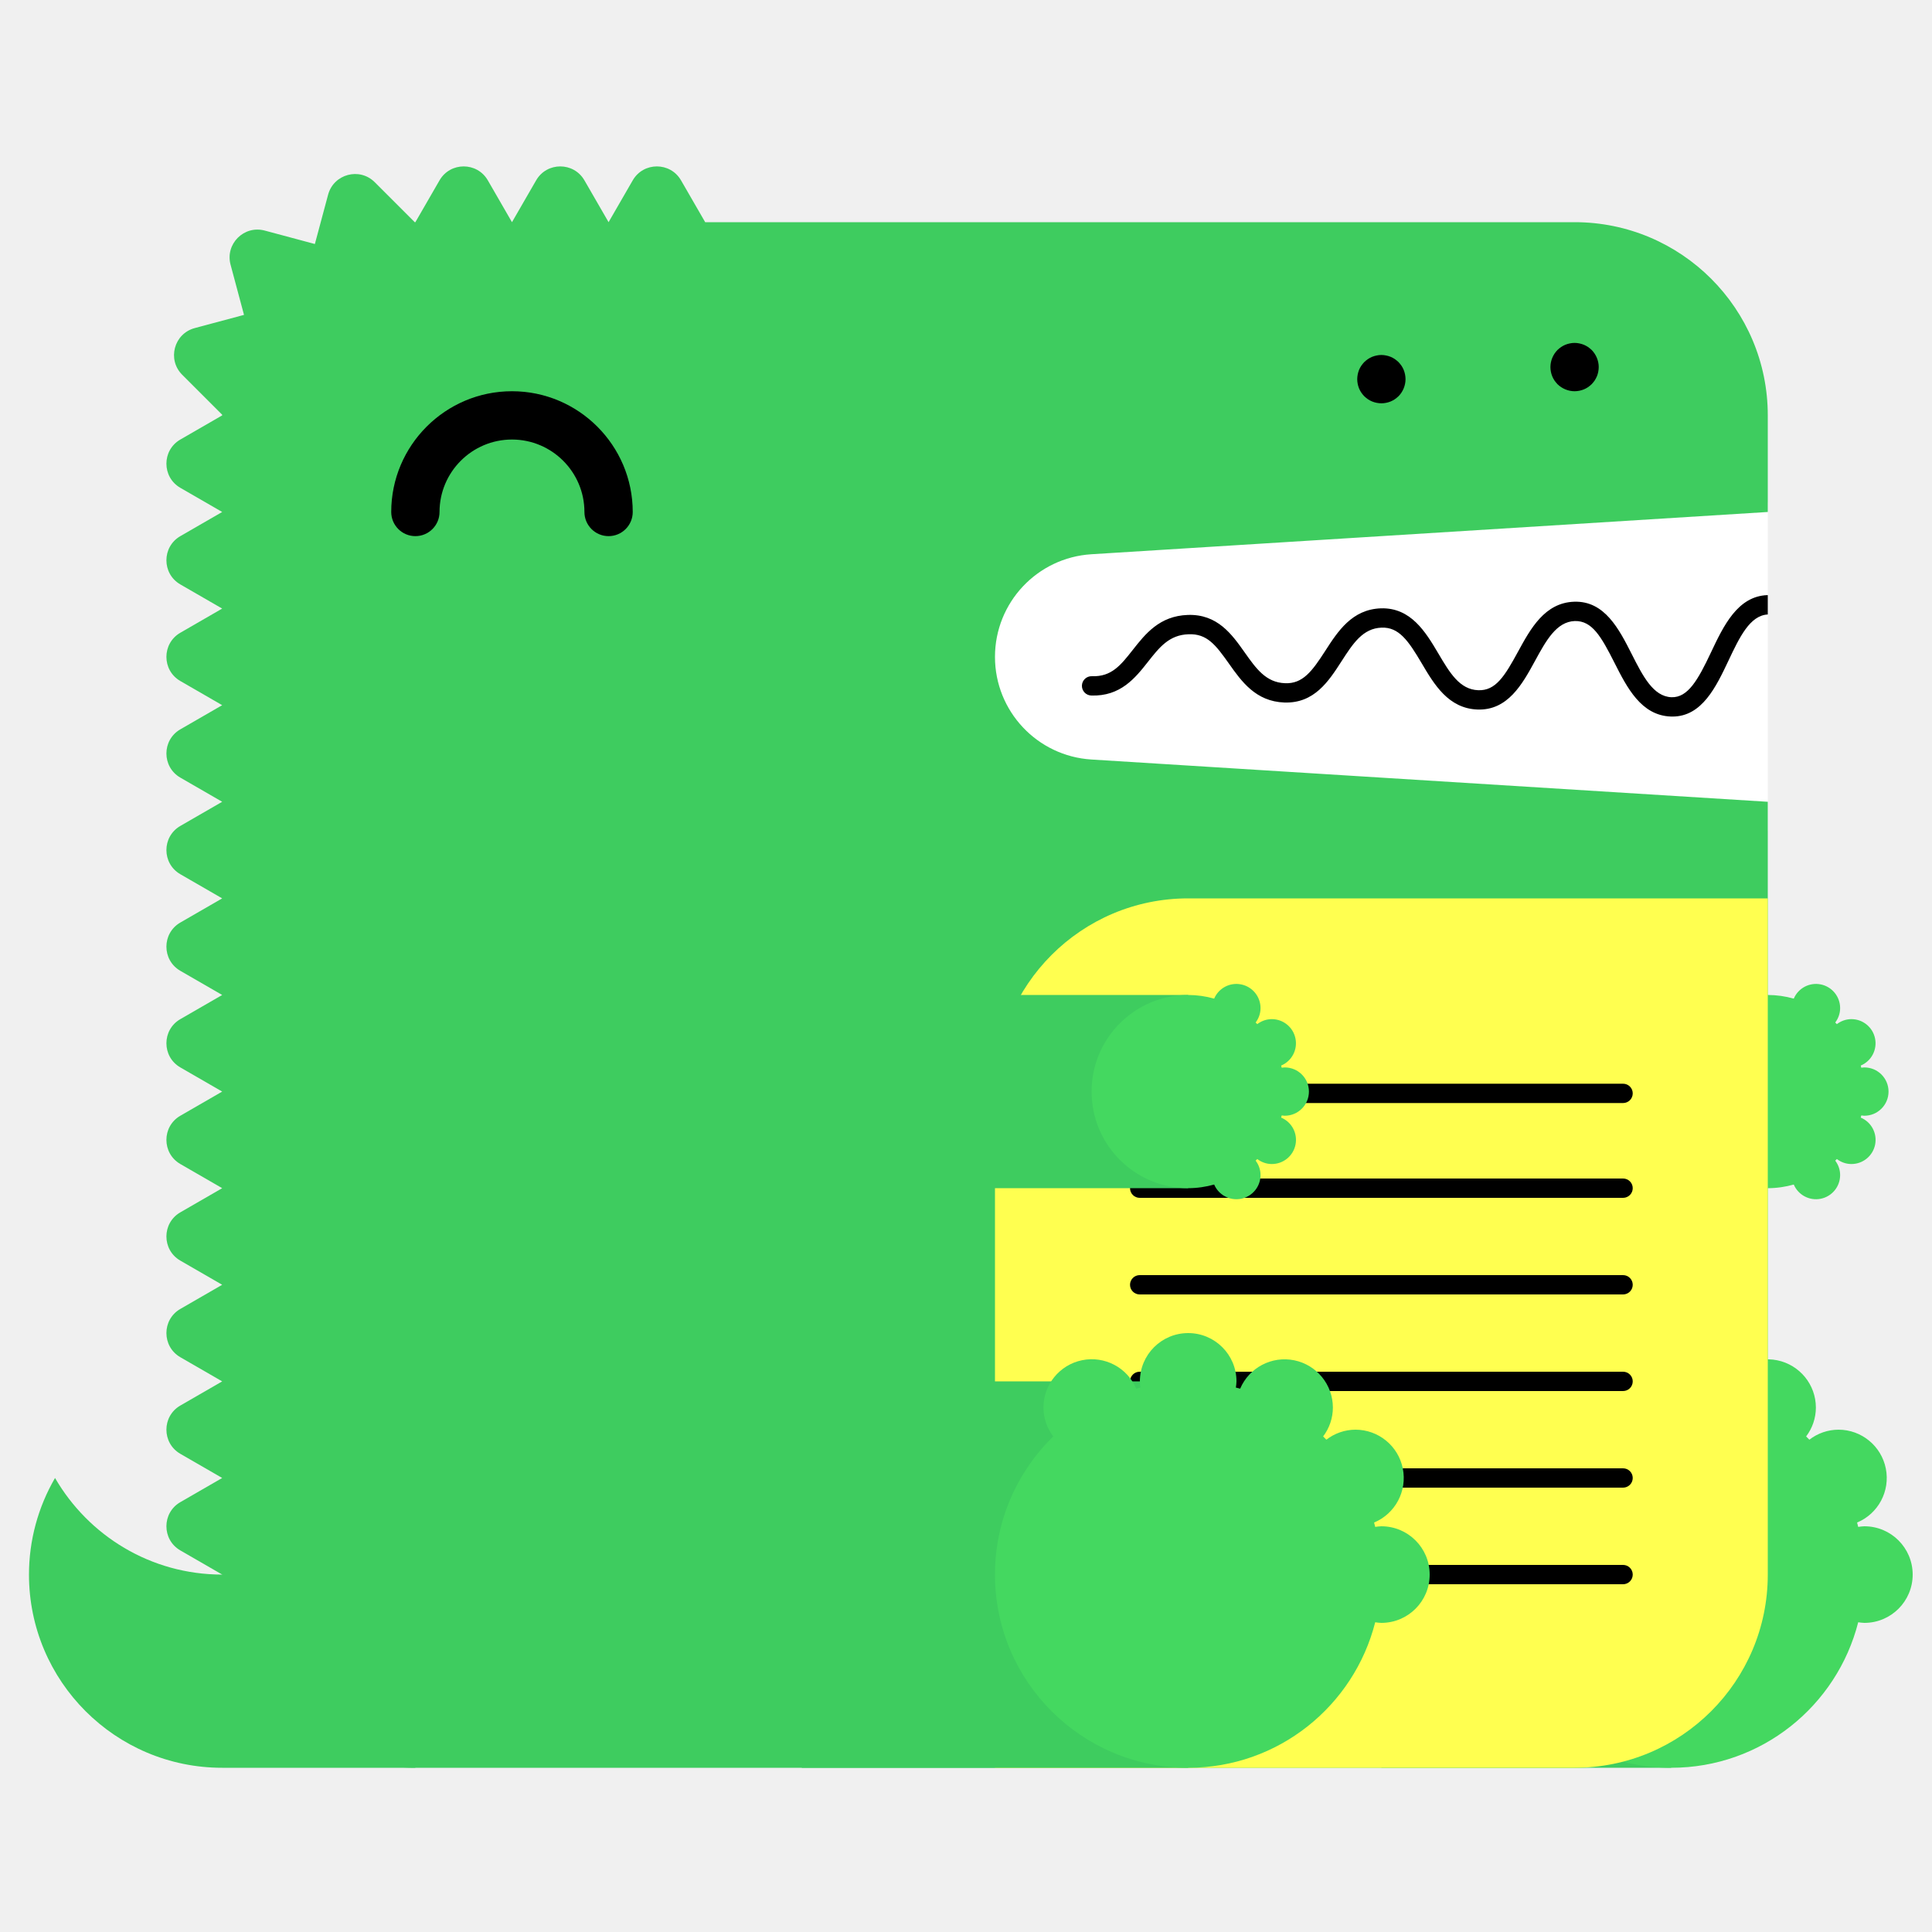
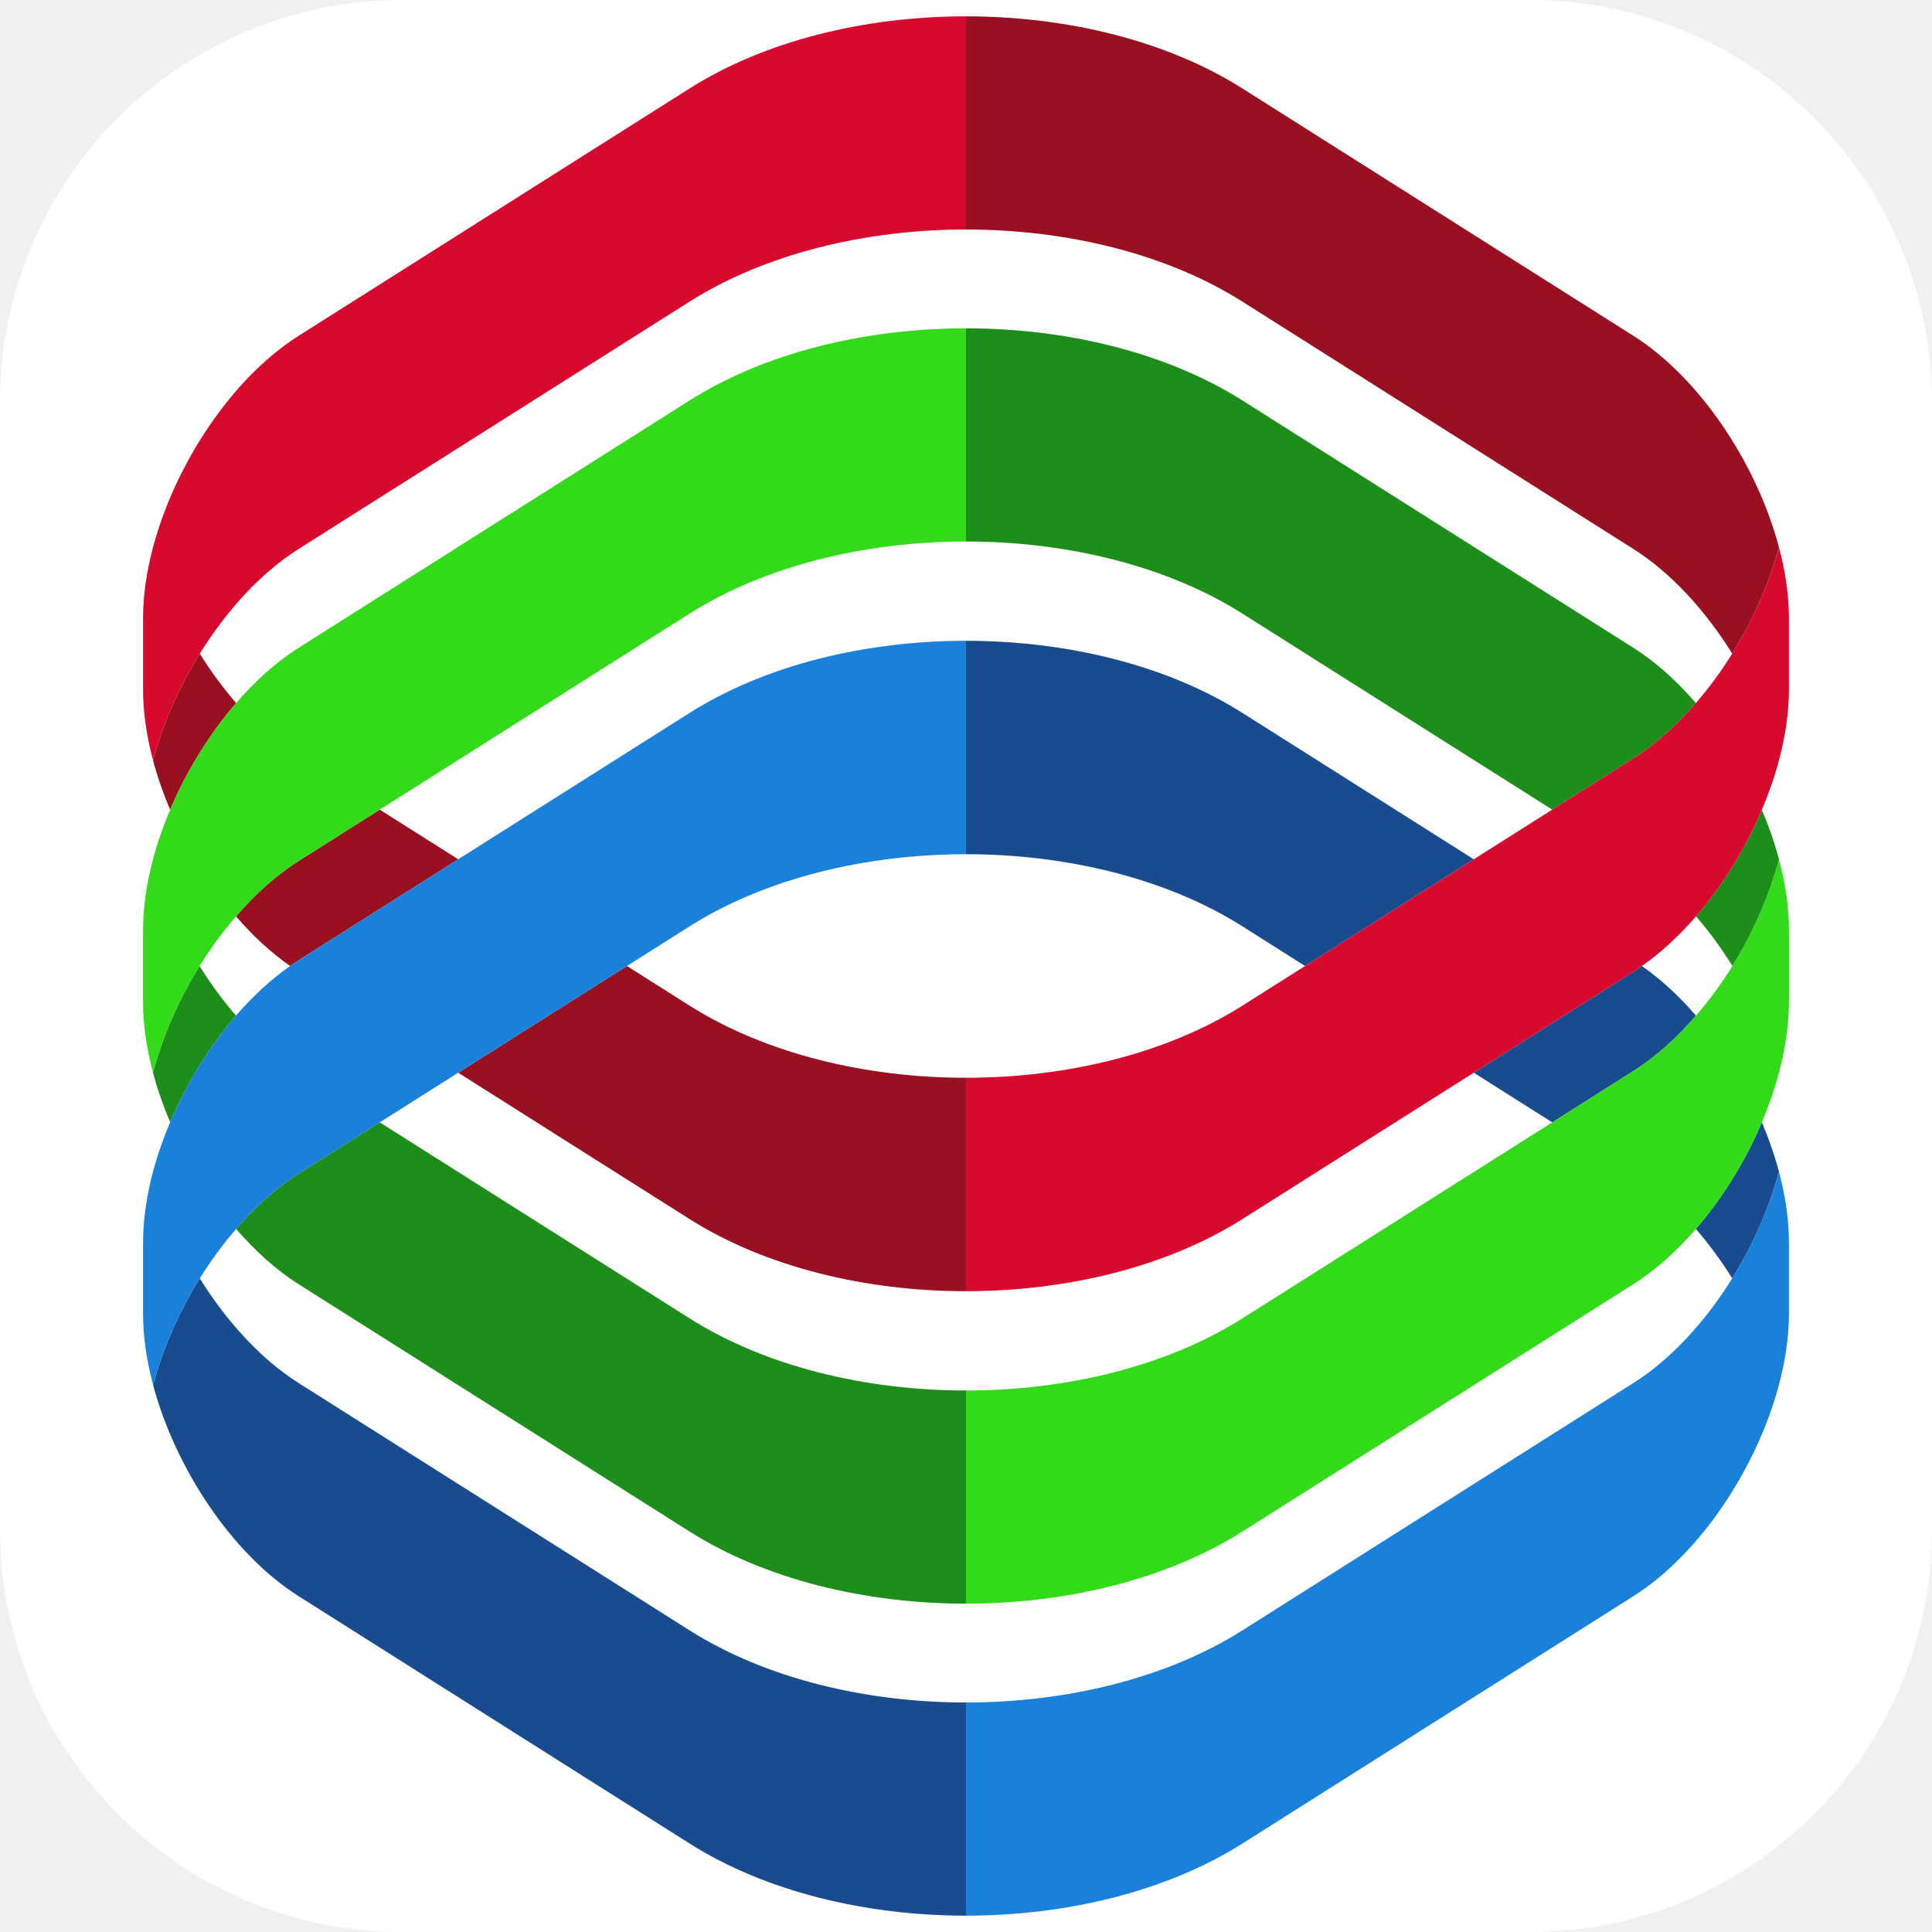
- <svg xmlns="http://www.w3.org/2000/svg" width="200" height="200" viewBox="0 0 200 200">
-   <g fill="none" fill-rule="evenodd">
-     <path fill="#FFF" d="M99 52h84v34H99z" />
-     <path d="M23 163c-7.398 0-13.843-4.027-17.303-10A19.886 19.886 0 0 0 3 163c0 11.046 8.954 20 20 20h20v-20H23z" fill="#3ECC5F" />
-     <path d="M112.98 57.376L183 53V43c0-11.046-8.954-20-20-20H73l-2.5-4.33c-1.112-1.925-3.889-1.925-5 0L63 23l-2.5-4.33c-1.111-1.925-3.889-1.925-5 0L53 23l-2.5-4.33c-1.111-1.925-3.889-1.925-5 0L43 23c-.022 0-.042.003-.065.003l-4.142-4.141c-1.57-1.571-4.252-.853-4.828 1.294l-1.369 5.104-5.192-1.392c-2.148-.575-4.111 1.389-3.535 3.536l1.39 5.193-5.102 1.367c-2.148.576-2.867 3.259-1.296 4.83l4.142 4.142c0 .021-.003.042-.003.064l-4.33 2.5c-1.925 1.111-1.925 3.889 0 5L23 53l-4.33 2.5c-1.925 1.111-1.925 3.889 0 5L23 63l-4.33 2.5c-1.925 1.111-1.925 3.889 0 5L23 73l-4.33 2.5c-1.925 1.111-1.925 3.889 0 5L23 83l-4.33 2.5c-1.925 1.111-1.925 3.889 0 5L23 93l-4.33 2.5c-1.925 1.111-1.925 3.889 0 5L23 103l-4.33 2.5c-1.925 1.111-1.925 3.889 0 5L23 113l-4.33 2.5c-1.925 1.111-1.925 3.889 0 5L23 123l-4.33 2.5c-1.925 1.111-1.925 3.889 0 5L23 133l-4.33 2.5c-1.925 1.111-1.925 3.889 0 5L23 143l-4.33 2.5c-1.925 1.111-1.925 3.889 0 5L23 153l-4.33 2.5c-1.925 1.111-1.925 3.889 0 5L23 163c0 11.046 8.954 20 20 20h120c11.046 0 20-8.954 20-20V83l-70.02-4.376A10.645 10.645 0 0 1 103 68c0-5.621 4.37-10.273 9.98-10.624" fill="#3ECC5F" />
-     <path fill="#3ECC5F" d="M143 183h30v-40h-30z" />
-     <path d="M193 158c-.219 0-.428.037-.639.064-.038-.15-.074-.301-.116-.451A5 5 0 0 0 190.32 148a4.96 4.96 0 0 0-3.016 1.036 26.531 26.531 0 0 0-.335-.336 4.955 4.955 0 0 0 1.011-2.987 5 5 0 0 0-9.599-1.959c-.148-.042-.297-.077-.445-.115.027-.211.064-.42.064-.639a5 5 0 0 0-5-5 5 5 0 0 0-5 5c0 .219.037.428.064.639-.148.038-.297.073-.445.115a4.998 4.998 0 0 0-9.599 1.959c0 1.125.384 2.151 1.011 2.987-3.717 3.632-6.031 8.693-6.031 14.3 0 11.046 8.954 20 20 20 9.339 0 17.16-6.41 19.361-15.064.211.027.42.064.639.064a5 5 0 0 0 5-5 5 5 0 0 0-5-5" fill="#44D860" />
-     <path fill="#3ECC5F" d="M153 123h30v-20h-30z" />
-     <path d="M193 115.5a2.5 2.5 0 1 0 0-5c-.109 0-.214.019-.319.032-.02-.075-.037-.15-.058-.225a2.501 2.501 0 0 0-.963-4.807c-.569 0-1.088.197-1.508.518a6.653 6.653 0 0 0-.168-.168c.314-.417.506-.931.506-1.494a2.5 2.5 0 0 0-4.8-.979A9.987 9.987 0 0 0 183 103c-5.522 0-10 4.478-10 10s4.478 10 10 10c.934 0 1.833-.138 2.69-.377a2.5 2.5 0 0 0 4.8-.979c0-.563-.192-1.077-.506-1.494.057-.055.113-.111.168-.168.42.321.939.518 1.508.518a2.5 2.5 0 0 0 .963-4.807c.021-.074.038-.15.058-.225.105.013.21.032.319.032" fill="#44D860" />
-     <path d="M63 55.5a2.5 2.5 0 0 1-2.5-2.5c0-4.136-3.364-7.5-7.5-7.5s-7.5 3.364-7.5 7.5a2.5 2.5 0 1 1-5 0c0-6.893 5.607-12.5 12.5-12.5S65.5 46.107 65.5 53a2.5 2.5 0 0 1-2.5 2.5" fill="#000" />
-     <path d="M103 183h60c11.046 0 20-8.954 20-20V93h-60c-11.046 0-20 8.954-20 20v70z" fill="#FFFF50" />
-     <path d="M168.02 124h-50.04a1 1 0 1 1 0-2h50.04a1 1 0 1 1 0 2m0 20h-50.04a1 1 0 1 1 0-2h50.04a1 1 0 1 1 0 2m0 20h-50.04a1 1 0 1 1 0-2h50.04a1 1 0 1 1 0 2m0-49.814h-50.04a1 1 0 1 1 0-2h50.04a1 1 0 1 1 0 2m0 19.814h-50.04a1 1 0 1 1 0-2h50.04a1 1 0 1 1 0 2m0 20h-50.04a1 1 0 1 1 0-2h50.04a1 1 0 1 1 0 2M183 61.611c-.012 0-.022-.006-.034-.005-3.09.105-4.552 3.196-5.842 5.923-1.346 2.85-2.387 4.703-4.093 4.647-1.889-.068-2.969-2.202-4.113-4.46-1.314-2.594-2.814-5.536-5.963-5.426-3.046.104-4.513 2.794-5.807 5.167-1.377 2.528-2.314 4.065-4.121 3.994-1.927-.07-2.951-1.805-4.136-3.813-1.321-2.236-2.848-4.75-5.936-4.664-2.994.103-4.465 2.385-5.763 4.4-1.373 2.13-2.335 3.428-4.165 3.351-1.973-.07-2.992-1.51-4.171-3.177-1.324-1.873-2.816-3.993-5.895-3.89-2.928.1-4.399 1.97-5.696 3.618-1.232 1.564-2.194 2.802-4.229 2.724a1 1 0 0 0-.072 2c3.017.101 4.545-1.8 5.872-3.487 1.177-1.496 2.193-2.787 4.193-2.855 1.926-.082 2.829 1.115 4.195 3.045 1.297 1.834 2.769 3.914 5.731 4.021 3.103.104 4.596-2.215 5.918-4.267 1.182-1.834 2.202-3.417 4.15-3.484 1.793-.067 2.769 1.35 4.145 3.681 1.297 2.197 2.766 4.686 5.787 4.796 3.125.108 4.634-2.62 5.949-5.035 1.139-2.088 2.214-4.06 4.119-4.126 1.793-.042 2.728 1.595 4.111 4.33 1.292 2.553 2.757 5.445 5.825 5.556l.169.003c3.064 0 4.518-3.075 5.805-5.794 1.139-2.41 2.217-4.68 4.067-4.773v-2z" fill="#000" />
-     <path fill="#3ECC5F" d="M83 183h40v-40H83z" />
-     <path d="M143 158c-.219 0-.428.037-.639.064-.038-.15-.074-.301-.116-.451A5 5 0 0 0 140.32 148a4.96 4.96 0 0 0-3.016 1.036 26.531 26.531 0 0 0-.335-.336 4.955 4.955 0 0 0 1.011-2.987 5 5 0 0 0-9.599-1.959c-.148-.042-.297-.077-.445-.115.027-.211.064-.42.064-.639a5 5 0 0 0-5-5 5 5 0 0 0-5 5c0 .219.037.428.064.639-.148.038-.297.073-.445.115a4.998 4.998 0 0 0-9.599 1.959c0 1.125.384 2.151 1.011 2.987-3.717 3.632-6.031 8.693-6.031 14.3 0 11.046 8.954 20 20 20 9.339 0 17.16-6.41 19.361-15.064.211.027.42.064.639.064a5 5 0 0 0 5-5 5 5 0 0 0-5-5" fill="#44D860" />
-     <path fill="#3ECC5F" d="M83 123h40v-20H83z" />
-     <path d="M133 115.5a2.5 2.5 0 1 0 0-5c-.109 0-.214.019-.319.032-.02-.075-.037-.15-.058-.225a2.501 2.501 0 0 0-.963-4.807c-.569 0-1.088.197-1.508.518a6.653 6.653 0 0 0-.168-.168c.314-.417.506-.931.506-1.494a2.5 2.5 0 0 0-4.8-.979A9.987 9.987 0 0 0 123 103c-5.522 0-10 4.478-10 10s4.478 10 10 10c.934 0 1.833-.138 2.69-.377a2.5 2.5 0 0 0 4.8-.979c0-.563-.192-1.077-.506-1.494.057-.055.113-.111.168-.168.42.321.939.518 1.508.518a2.5 2.5 0 0 0 .963-4.807c.021-.074.038-.15.058-.225.105.013.21.032.319.032" fill="#44D860" />
-     <path d="M143 41.75c-.16 0-.33-.02-.49-.05a2.52 2.52 0 0 1-.47-.14c-.15-.06-.29-.14-.431-.23-.13-.09-.259-.2-.38-.31-.109-.12-.219-.24-.309-.38s-.17-.28-.231-.43a2.619 2.619 0 0 1-.189-.96c0-.16.02-.33.05-.49.03-.16.08-.31.139-.47.061-.15.141-.29.231-.43.09-.13.2-.26.309-.38.121-.11.25-.22.38-.31.141-.09.281-.17.431-.23.149-.06.31-.11.47-.14.32-.07.65-.07.98 0 .159.03.32.08.47.14.149.06.29.14.43.23.13.09.259.2.38.31.11.12.22.25.31.38.09.14.17.28.23.43.06.16.11.31.14.47.029.16.05.33.05.49 0 .66-.271 1.31-.73 1.77-.121.11-.25.22-.38.31-.14.09-.281.17-.43.23a2.565 2.565 0 0 1-.96.19m20-1.25c-.66 0-1.3-.27-1.771-.73a3.802 3.802 0 0 1-.309-.38c-.09-.14-.17-.28-.231-.43a2.619 2.619 0 0 1-.189-.96c0-.66.27-1.3.729-1.77.121-.11.25-.22.38-.31.141-.09.281-.17.431-.23.149-.06.31-.11.47-.14.32-.07.66-.07.98 0 .159.03.32.08.47.14.149.06.29.14.43.23.13.09.259.2.38.31.459.47.73 1.11.73 1.77 0 .16-.021.33-.05.49-.03.16-.08.32-.14.47-.07.15-.14.29-.23.43-.09.13-.2.26-.31.38-.121.11-.25.22-.38.31-.14.09-.281.17-.43.23a2.565 2.565 0 0 1-.96.19" fill="#000" />
+ <svg xmlns="http://www.w3.org/2000/svg" xmlns:ns1="https://boxy-svg.com" viewBox="0 0 96 96">
+   <defs>
+     <clipPath clipPathUnits="userSpaceOnUse" id="clipPath42">
+       <path d="M 0,612.288 H 858.898 V 0 H 0 Z" transform="translate(-487.3951,-452.5321)" id="path42" />
+     </clipPath>
+     <clipPath clipPathUnits="userSpaceOnUse" id="clipPath44">
+       <path d="M 0,612.288 H 858.898 V 0 H 0 Z" transform="translate(-543.938,-430.0028)" id="path44" />
+     </clipPath>
+     <ns1:export>
+       <ns1:file format="svg" units="mm" />
+     </ns1:export>
+   </defs>
+   <rect width="96" height="96" style="fill: rgb(255, 255, 255);" rx="20" ry="20" />
+   <g id="svg1" transform="matrix(1, 0, 0, 1, -207.9242, -136.0442)">
+     <g id="layer1" transform="matrix(1, 0, 0, 1, 210.5172, 135.5497)">
+       <g id="g1" transform="matrix(1, 0, 0, 1, -69.18058, -75.33704)">
+         <path id="path41" d="M 0 0 L 36.055 -22.81 C 41.325 -26.143 46.175 -31.444 49.965 -37.545 C 50.069 -37.377 50.172 -37.209 50.275 -37.04 C 53.05 -32.469 55.226 -27.473 56.543 -22.529 C 53.404 -10.762 45.388 1.311 36.055 7.215 L 0 30.025 L -19.021 42.058 C -29.728 48.832 -43.842 52.218 -57.957 52.218 L -57.957 22.194 C -43.842 22.194 -29.728 18.807 -19.021 12.033 L 0 0 Z" style="display: inline; fill-opacity: 1; fill-rule: nonzero; stroke: none; fill: rgb(153, 16, 32);" transform="matrix(0.3527778,0,0,-0.3527778,135.0334,95.06507)" clip-path="url(#clipPath42)" />
+         <path id="path41" d="M -160.762 -44.505 C -162.612 -42.366 -164.336 -40.028 -165.878 -37.545 C -168.804 -42.257 -171.097 -47.447 -172.462 -52.577 C -171.844 -54.903 -171.028 -57.239 -170.055 -59.538 C -167.751 -54.09 -164.532 -48.864 -160.762 -44.505" style="display: inline; fill-opacity: 1; fill-rule: nonzero; stroke: none; fill: rgb(153, 16, 32);" transform="matrix(0.3527778,0,0,-0.3527778,135.0334,95.06507)" clip-path="url(#clipPath42)" />
+         <path id="path41" d="M -105.718 -81.543 L -115.913 -87.993 L -129.478 -96.574 L -115.913 -105.156 L -96.892 -117.189 C -86.185 -123.963 -72.071 -127.35 -57.957 -127.35 L -57.957 -97.287 C -72.071 -97.287 -86.185 -93.9 -96.892 -87.126 L -105.718 -81.543 Z" style="display: inline; fill-opacity: 1; fill-rule: nonzero; stroke: none; fill: rgb(153, 16, 32);" transform="matrix(0.3527778,0,0,-0.3527778,135.0334,95.06507)" clip-path="url(#clipPath42)" />
+         <path id="path41" d="M -153.151 -81.543 C -152.758 -81.269 -152.366 -80.991 -151.969 -80.739 L -129.478 -66.511 L -140.531 -59.519 L -151.969 -66.754 C -155.101 -68.736 -158.078 -71.424 -160.779 -74.551 C -158.421 -77.28 -155.851 -79.662 -153.151 -81.543" style="display: inline; fill-opacity: 1; fill-rule: nonzero; stroke: none; fill: rgb(153, 16, 32);" transform="matrix(0.3527778,0,0,-0.3527778,135.0334,95.06507)" clip-path="url(#clipPath42)" />
+         <path id="path41" d="M -115.913 -119.141 L -140.531 -103.567 L -151.969 -110.802 C -155.095 -112.78 -158.066 -115.462 -160.762 -118.58 C -158.066 -121.698 -155.094 -124.378 -151.969 -126.356 L -115.913 -149.165 L -96.892 -161.199 C -86.185 -167.973 -72.071 -171.359 -57.957 -171.359 L -57.957 -141.335 C -72.071 -141.335 -86.185 -137.948 -96.892 -131.174 L -115.913 -119.141 Z" style="display: inline; fill-opacity: 1; fill-rule: nonzero; stroke: none; fill: rgb(28, 142, 25);" transform="matrix(0.3527778,0,0,-0.3527778,135.0334,95.06507)" clip-path="url(#clipPath42)" />
+         <path id="path41" d="M -160.779 -88.535 C -162.635 -86.386 -164.364 -84.037 -165.91 -81.543 C -168.827 -86.251 -171.112 -91.434 -172.471 -96.557 C -171.851 -98.892 -171.032 -101.238 -170.055 -103.547 C -167.754 -98.108 -164.541 -92.889 -160.779 -88.535" style="display: inline; fill-opacity: 1; fill-rule: nonzero; stroke: none; fill: rgb(28, 142, 25);" transform="matrix(0.3527778,0,0,-0.3527778,135.0334,95.06507)" clip-path="url(#clipPath42)" />
+         <path id="path41" d="M -115.913 -163.085 L -151.969 -140.276 C -157.238 -136.942 -162.088 -131.642 -165.878 -125.54 C -165.982 -125.708 -166.086 -125.876 -166.188 -126.045 C -168.964 -130.617 -171.139 -135.613 -172.456 -140.556 C -169.318 -152.324 -161.301 -164.396 -151.969 -170.3 L -115.913 -193.11 L -96.892 -205.143 C -86.185 -211.917 -72.071 -215.304 -57.957 -215.304 L -57.957 -185.279 C -72.071 -185.279 -86.185 -181.892 -96.892 -175.119 L -115.913 -163.085 Z" style="display: inline; fill-opacity: 1; fill-rule: nonzero; stroke: none; fill: rgb(25, 76, 142);" transform="matrix(0.3527778,0,0,-0.3527778,135.0334,95.06507)" clip-path="url(#clipPath42)" />
+         <path id="path41" d="M 37.238 -81.543 C 36.845 -81.816 36.453 -82.094 36.055 -82.346 L 13.565 -96.574 L 24.618 -103.567 L 36.055 -96.331 C 39.188 -94.35 42.165 -91.661 44.866 -88.535 C 42.508 -85.805 39.938 -83.423 37.238 -81.543" style="display: inline; fill-opacity: 1; fill-rule: nonzero; stroke: none; fill: rgb(25, 76, 142);" transform="matrix(0.3527778,0,0,-0.3527778,135.0334,95.06507)" clip-path="url(#clipPath42)" />
+         <path id="path41" d="M 44.849 -118.58 C 46.699 -120.719 48.423 -123.058 49.965 -125.54 C 52.891 -120.829 55.184 -115.639 56.549 -110.508 C 55.93 -108.183 55.114 -105.847 54.142 -103.547 C 51.838 -108.995 48.618 -114.222 44.849 -118.58" style="display: inline; fill-opacity: 1; fill-rule: nonzero; stroke: none; fill: rgb(25, 76, 142);" transform="matrix(0.3527778,0,0,-0.3527778,135.0334,95.06507)" clip-path="url(#clipPath42)" />
+         <path id="path41" d="M 0 -57.93 L -19.021 -45.897 C -29.728 -39.123 -43.842 -35.736 -57.957 -35.736 L -57.957 -65.799 C -43.842 -65.799 -29.728 -69.186 -19.021 -75.96 L -10.196 -81.543 L -1.7763568394002505e-15 -75.093 L 13.565 -66.511 L 0 -57.93 Z" style="display: inline; fill-opacity: 1; fill-rule: nonzero; stroke: none; fill: rgb(25, 76, 142);" transform="matrix(0.3527778,0,0,-0.3527778,135.0334,95.06507)" clip-path="url(#clipPath42)" />
+         <path id="path41" d="M 44.866 -74.551 C 46.722 -76.699 48.451 -79.049 49.996 -81.543 C 52.914 -76.834 55.198 -71.652 56.557 -66.529 C 55.938 -64.193 55.119 -61.848 54.142 -59.538 C 51.841 -64.978 48.628 -70.196 44.866 -74.551" style="display: inline; fill-opacity: 1; fill-rule: nonzero; stroke: none; fill: rgb(28, 142, 25);" transform="matrix(0.3527778,0,0,-0.3527778,135.0334,95.06507)" clip-path="url(#clipPath42)" />
+         <path id="path41" d="M 0 -43.944 L 24.618 -59.519 L 36.055 -52.283 C 39.181 -50.305 42.153 -47.624 44.849 -44.505 C 42.153 -41.387 39.181 -38.707 36.055 -36.73 L 0 -13.92 L -19.021 -1.887 C -29.728 4.887 -43.842 8.274 -57.957 8.274 L -57.957 -21.751 C -43.842 -21.751 -29.728 -25.137 -19.021 -31.911 L 0 -43.944 Z" style="display: inline; fill-opacity: 1; fill-rule: nonzero; stroke: none; fill: rgb(28, 142, 25);" transform="matrix(0.3527778,0,0,-0.3527778,135.0334,95.06507)" clip-path="url(#clipPath42)" />
+         <path id="path43" d="M 0 0 C -1.317 -4.943 -3.492 -9.94 -6.268 -14.511 C -6.37 -14.68 -6.474 -14.848 -6.578 -15.016 C -8.12 -17.498 -9.844 -19.837 -11.694 -21.976 C -14.39 -25.095 -17.362 -27.776 -20.487 -29.754 L -31.925 -36.989 L -42.978 -43.982 L -56.543 -52.563 L -66.738 -59.013 L -75.564 -64.597 C -86.271 -71.37 -100.385 -74.757 -114.499 -74.757 L -114.499 -104.82 C -100.385 -104.82 -86.271 -101.434 -75.564 -94.66 L -56.543 -82.626 L -42.978 -74.045 L -20.487 -59.817 C -20.09 -59.565 -19.698 -59.287 -19.305 -59.013 C -16.605 -57.133 -14.035 -54.751 -11.677 -52.022 C -7.915 -47.667 -4.701 -42.448 -2.401 -37.009 C -1.428 -34.709 -0.613 -32.374 0.006 -30.048 C 0.051 -29.88 0.095 -29.711 0.138 -29.543 C 0.963 -26.301 1.414 -23.09 1.414 -20.045 L 1.414 -10.027 C 1.414 -6.817 0.912 -3.421 0 0" style="display: inline; fill-opacity: 1; fill-rule: nonzero; stroke: none; stroke-opacity: 0.18; fill: rgb(216, 9, 47);" transform="matrix(0.3527778,0,0,-0.3527778,154.9804,103.0129)" clip-path="url(#clipPath44)" />
+         <path id="path43" d="M -229.005 -30.048 C -227.64 -24.917 -225.347 -19.728 -222.421 -15.016 C -218.631 -8.914 -213.781 -3.614 -208.511 -0.28 L -172.456 22.529 L -153.435 34.563 C -142.728 41.336 -128.614 44.723 -114.499 44.723 L -114.499 74.748 C -128.614 74.748 -142.728 71.361 -153.435 64.587 L -172.456 52.554 L -208.511 29.744 C -217.844 23.84 -225.86 11.768 -228.999 0 C -229.911 -3.421 -230.413 -6.817 -230.413 -10.027 L -230.413 -20.045 C -230.413 -23.09 -229.962 -26.301 -229.137 -29.543 C -229.094 -29.711 -229.05 -29.88 -229.005 -30.048" style="display: inline; fill-opacity: 1; fill-rule: nonzero; stroke: none; stroke-opacity: 0.18; fill: rgb(216, 9, 47);" transform="matrix(0.3527778,0,0,-0.3527778,154.9804,103.0129)" clip-path="url(#clipPath44)" />
+         <path id="path43" d="M -222.452 -59.013 C -220.907 -56.52 -219.178 -54.17 -217.322 -52.022 C -214.621 -48.895 -211.644 -46.206 -208.511 -44.225 L -197.074 -36.989 L -172.456 -21.415 L -153.435 -9.382 C -142.728 -2.608 -128.614 0.779 -114.499 0.779 L -114.499 30.803 C -128.614 30.803 -142.728 27.416 -153.435 20.643 L -172.456 8.609 L -208.511 -14.2 C -211.637 -16.178 -214.609 -18.858 -217.305 -21.976 C -221.075 -26.335 -224.294 -31.561 -226.598 -37.009 C -227.575 -39.318 -228.394 -41.664 -229.014 -43.999 C -229.917 -47.402 -230.413 -50.778 -230.413 -53.972 L -230.413 -64.055 C -230.413 -67.248 -229.917 -70.625 -229.014 -74.028 C -227.654 -68.904 -225.37 -63.722 -222.452 -59.013" style="display: inline; fill-opacity: 1; fill-rule: nonzero; stroke: none; stroke-opacity: 0.18; fill: rgb(51, 218, 25);" transform="matrix(0.3527778,0,0,-0.3527778,154.9804,103.0129)" clip-path="url(#clipPath44)" />
+         <path id="path43" d="M -114.499 -13.207 C -128.614 -13.207 -142.728 -16.593 -153.435 -23.367 L -172.456 -35.4 L -186.021 -43.982 L -208.511 -58.21 C -208.909 -58.462 -209.301 -58.74 -209.694 -59.013 C -212.393 -60.894 -214.964 -63.276 -217.322 -66.005 C -221.084 -70.36 -224.297 -75.578 -226.598 -81.018 C -227.57 -83.318 -228.386 -85.653 -229.005 -87.979 C -229.05 -88.147 -229.094 -88.316 -229.137 -88.484 C -229.962 -91.726 -230.413 -94.937 -230.413 -97.982 L -230.413 -108 C -230.413 -111.21 -229.911 -114.606 -228.999 -118.027 C -227.682 -113.084 -225.507 -108.087 -222.731 -103.516 C -222.629 -103.347 -222.525 -103.179 -222.421 -103.011 C -220.879 -100.529 -219.155 -98.19 -217.305 -96.051 C -214.609 -92.932 -211.637 -90.251 -208.511 -88.273 L -197.074 -81.038 L -186.021 -74.045 L -172.456 -65.463 L -162.26 -59.013 L -153.435 -53.43 C -142.728 -46.656 -128.614 -43.27 -114.499 -43.27 L -114.499 -13.207 Z" style="display: inline; fill-opacity: 1; fill-rule: nonzero; stroke: none; stroke-opacity: 0.18; fill: rgb(25, 129, 218);" transform="matrix(0.3527778,0,0,-0.3527778,154.9804,103.0129)" clip-path="url(#clipPath44)" />
+         <path id="path43" d="M 0.006 -87.979 C -1.359 -93.11 -3.652 -98.299 -6.578 -103.011 C -10.368 -109.113 -15.218 -114.413 -20.487 -117.746 L -56.543 -140.556 L -75.564 -152.589 C -86.271 -159.363 -100.385 -162.75 -114.499 -162.75 L -114.499 -192.775 C -100.385 -192.775 -86.271 -189.388 -75.564 -182.614 L -56.543 -170.581 L -20.487 -147.771 C -11.155 -141.867 -3.138 -129.795 -1.0658141036401503e-14 -118.027 C 0.912 -114.606 1.414 -111.21 1.414 -108 L 1.414 -97.982 C 1.414 -94.937 0.963 -91.726 0.138 -88.484 C 0.095 -88.316 0.051 -88.147 0.006 -87.979" style="display: inline; fill-opacity: 1; fill-rule: nonzero; stroke: none; stroke-opacity: 0.18; fill: rgb(25, 129, 218);" transform="matrix(0.3527778,0,0,-0.3527778,154.9804,103.0129)" clip-path="url(#clipPath44)" />
+         <path id="path43" d="M -6.546 -59.013 C -8.092 -61.507 -9.821 -63.857 -11.677 -66.005 C -14.378 -69.132 -17.355 -71.82 -20.487 -73.802 L -31.925 -81.038 L -56.543 -96.612 L -75.564 -108.645 C -86.271 -115.419 -100.385 -118.806 -114.499 -118.806 L -114.499 -148.83 C -100.385 -148.83 -86.271 -145.443 -75.564 -138.669 L -56.543 -126.636 L -20.487 -103.827 C -17.362 -101.849 -14.39 -99.169 -11.694 -96.051 C -7.924 -91.692 -4.705 -86.466 -2.401 -81.018 C -1.424 -78.709 -0.605 -76.363 0.015 -74.027 C 0.918 -70.625 1.414 -67.248 1.414 -64.055 L 1.414 -53.972 C 1.414 -50.778 0.918 -47.402 0.015 -43.999 C -1.345 -49.122 -3.629 -54.305 -6.546 -59.013" style="display: inline; fill-opacity: 1; fill-rule: nonzero; stroke: none; stroke-opacity: 0.18; fill: rgb(51, 218, 25);" transform="matrix(0.3527778,0,0,-0.3527778,154.9804,103.0129)" clip-path="url(#clipPath44)" />
+       </g>
+     </g>
  </g>
</svg>
